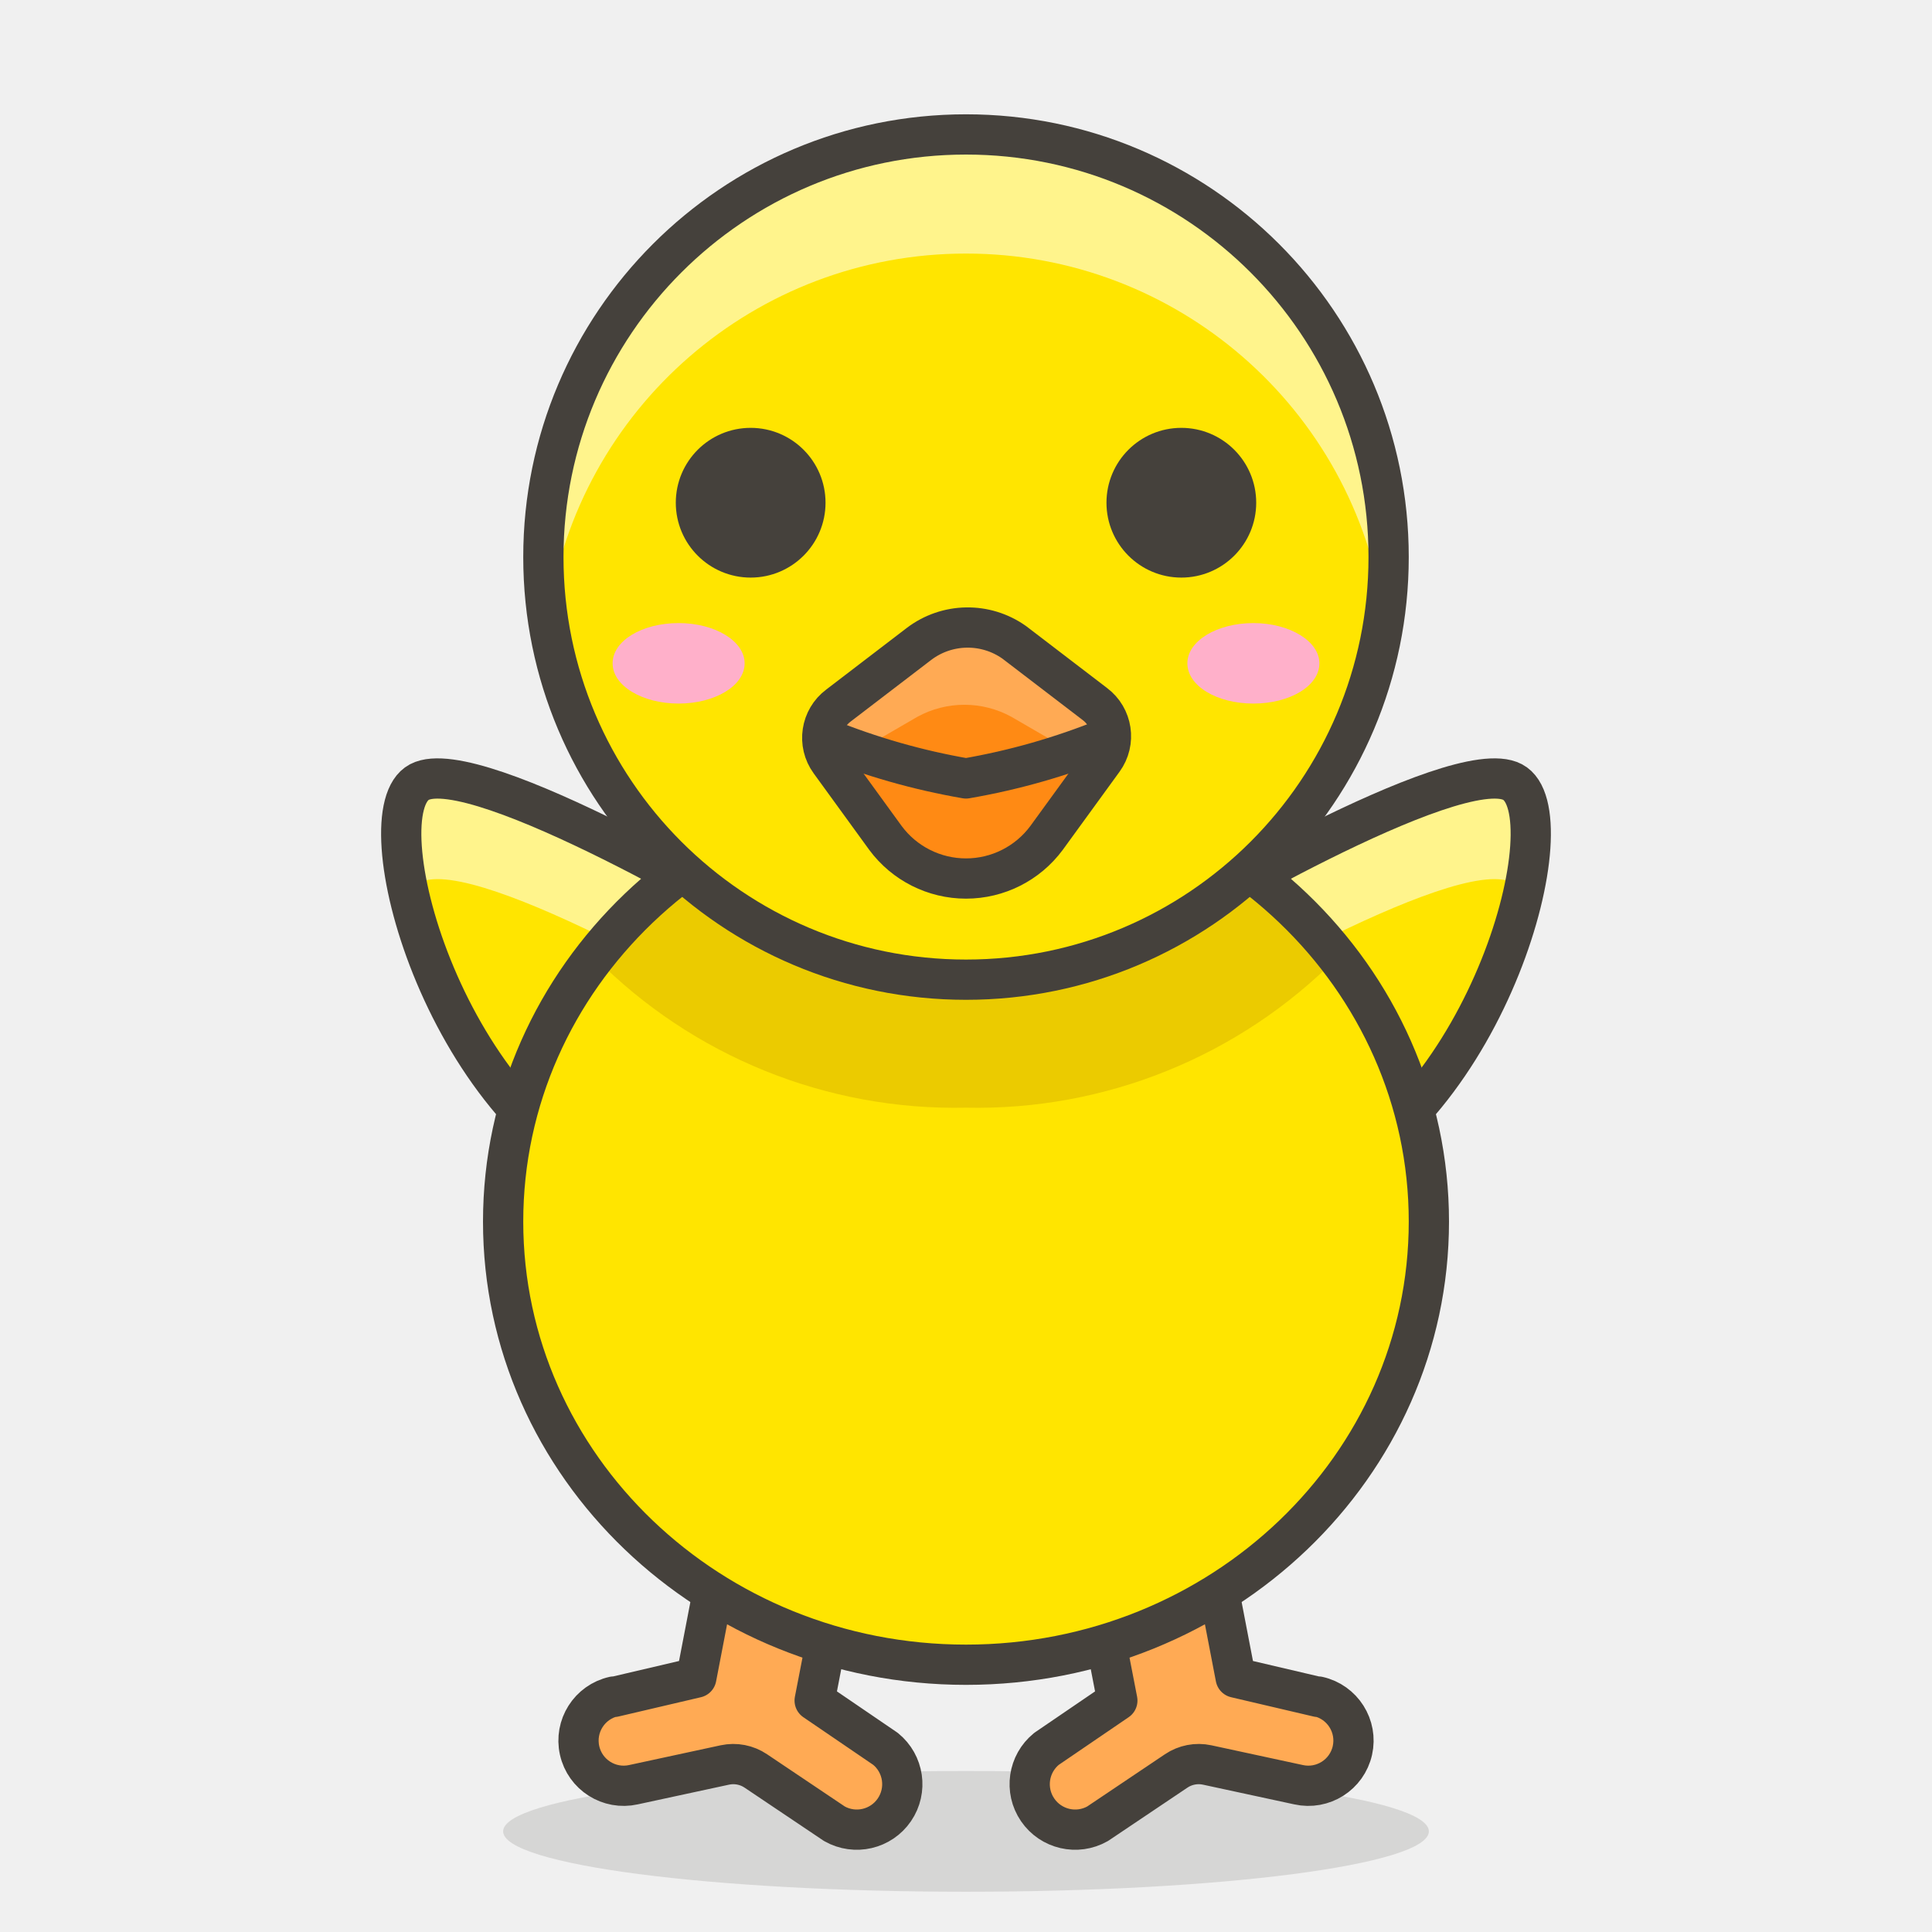
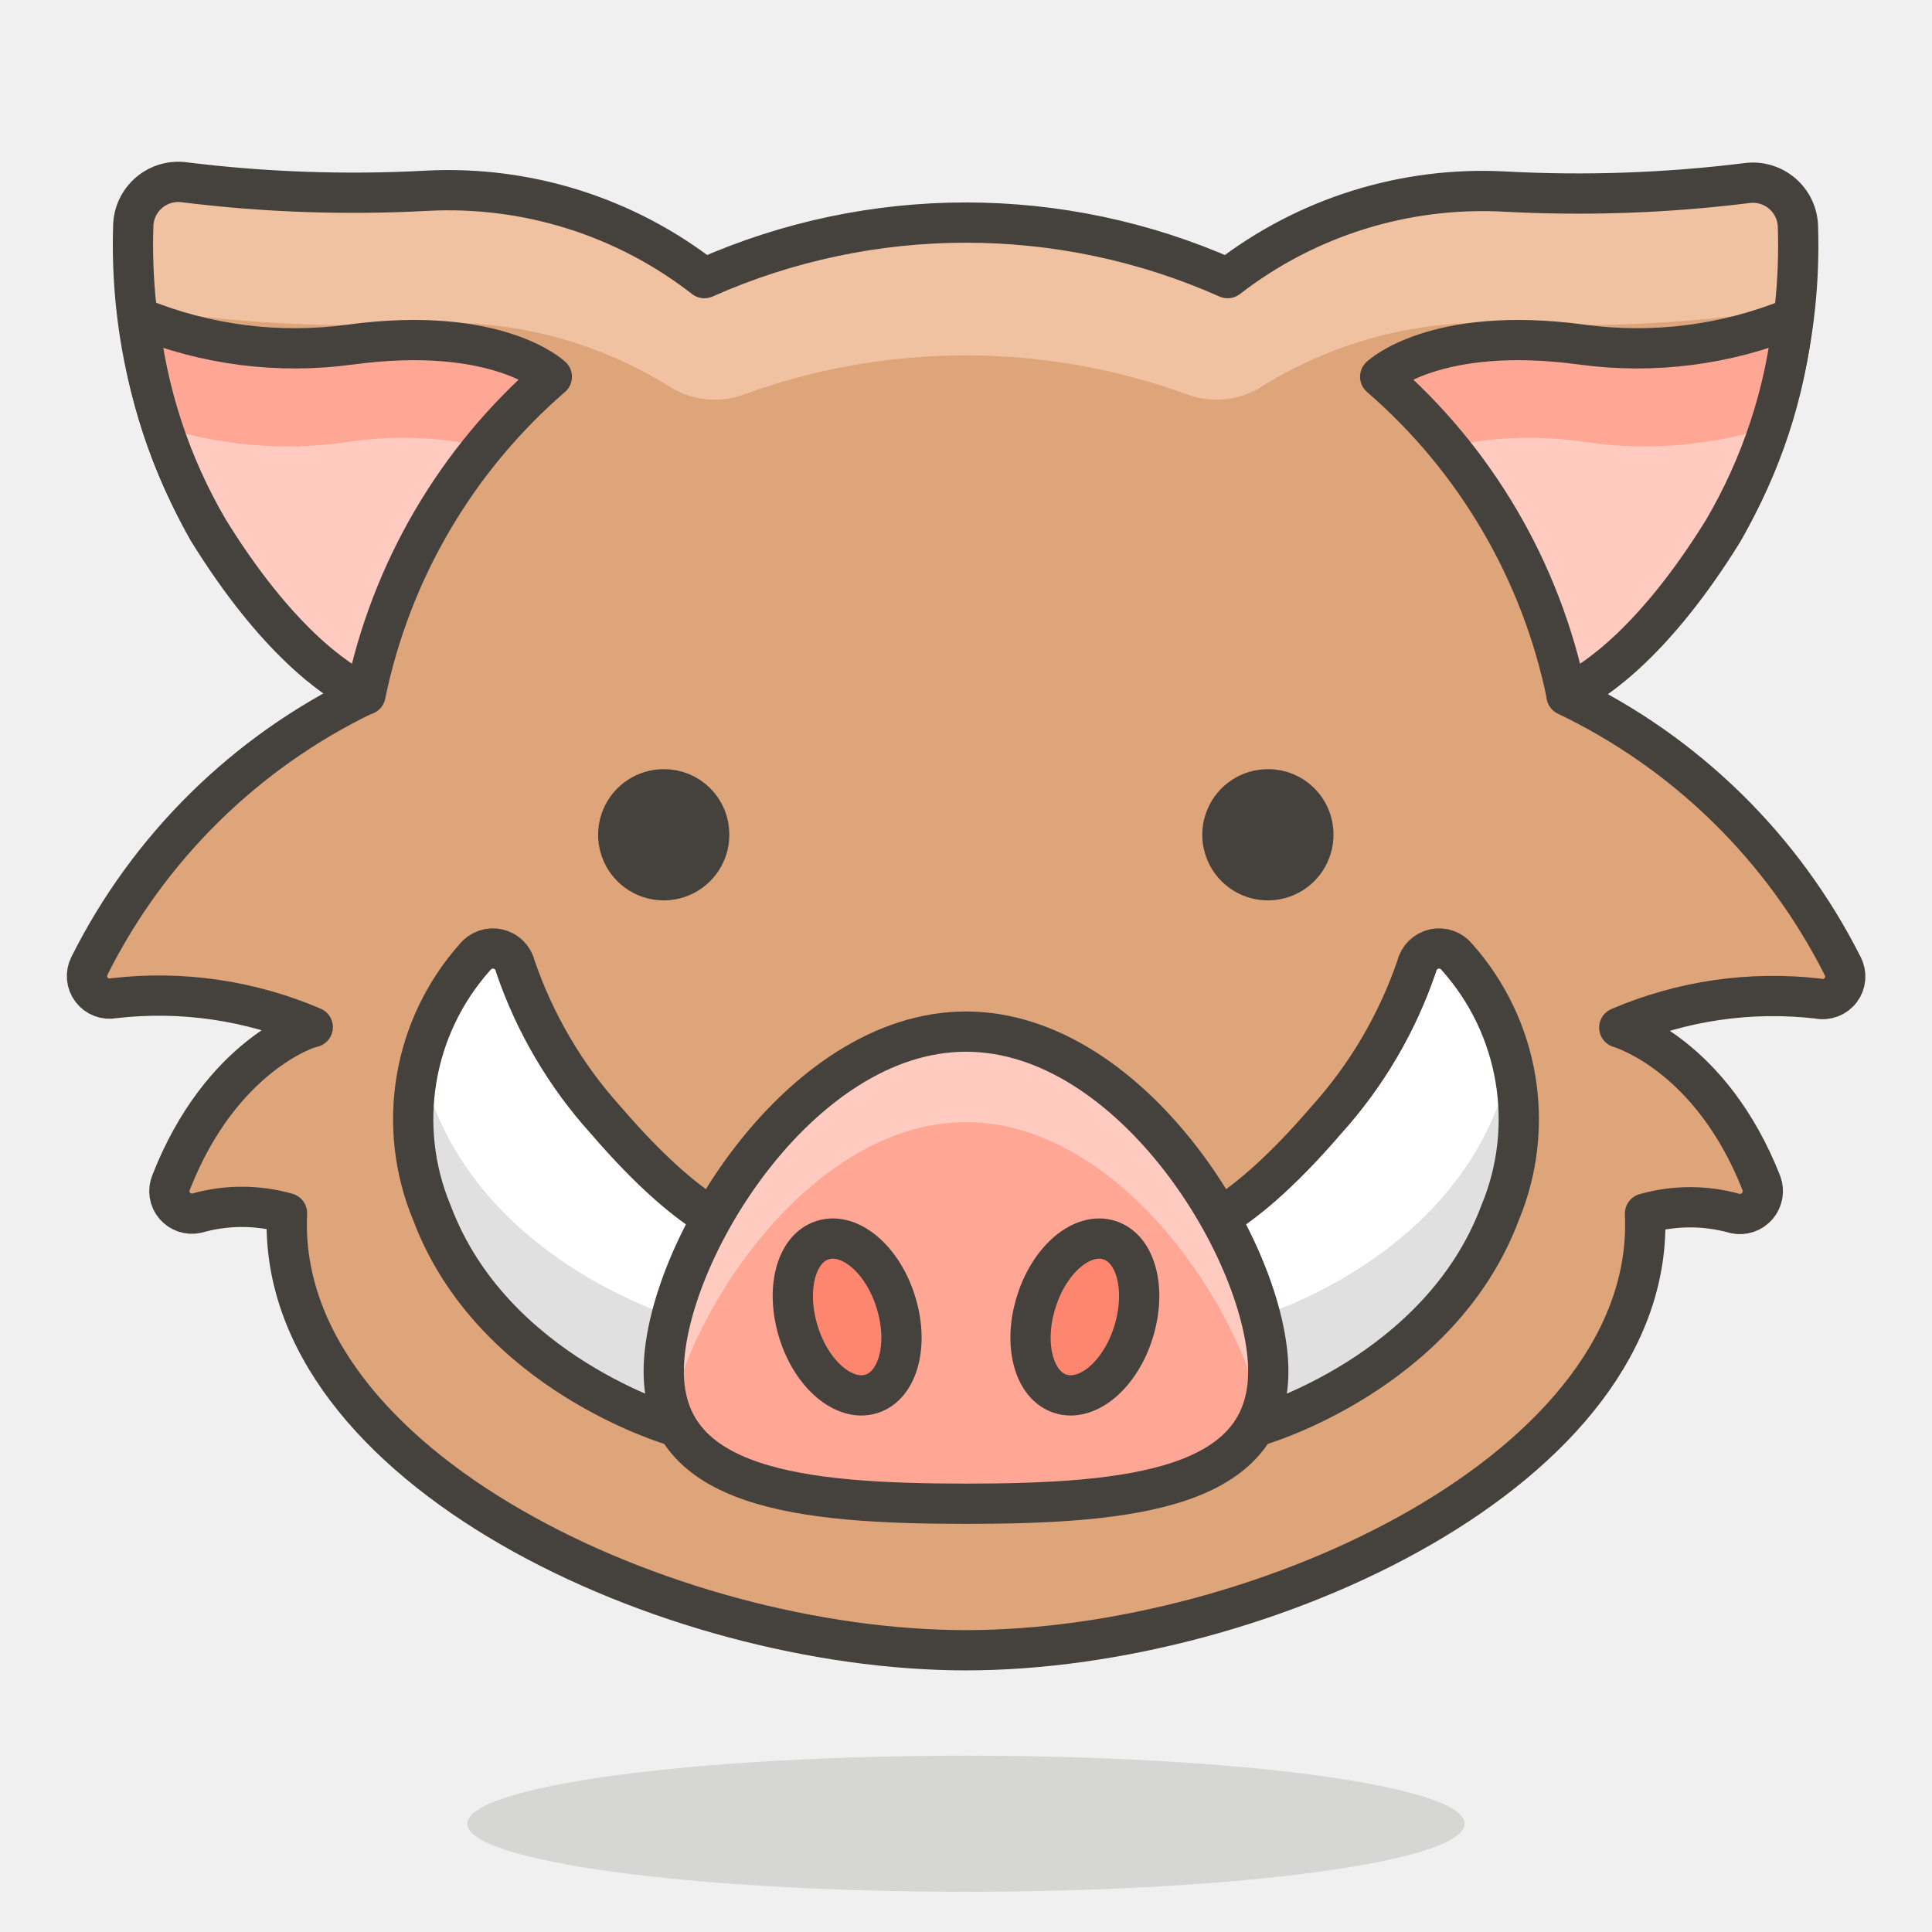
<svg xmlns="http://www.w3.org/2000/svg" width="48" height="48" viewBox="0 0 48 48">
-   <path fill="#45413c" d="M12.5 45.5a11.5 1.5 0 1 0 23 0a11.5 1.5 0 1 0-23 0" opacity="0.15" />
-   <path fill="#ffaa54" stroke="#45413c" stroke-linecap="round" stroke-linejoin="round" d="m32.75 42.16l-2.05-.48l-1.07-5.56l-2.95.56l1.08 5.57l-1.76 1.2a1.13 1.13 0 0 0 1.27 1.86L29.22 44a1 1 0 0 1 .77-.15l2.27.49a1.12 1.12 0 0 0 .49-2.19Zm-17.5 0l2.05-.48l1.07-5.56l2.95.56l-1.08 5.57l1.76 1.2a1.13 1.13 0 0 1-1.27 1.86L18.78 44a1 1 0 0 0-.77-.15l-2.27.49a1.12 1.12 0 0 1-.49-2.19Z" stroke-width="1" />
-   <path fill="#ffe500" d="M29.08 22.93s7.08-4.25 8.5-3.5s-.58 8.17-5 10s-3.5-6.5-3.5-6.5m-10.16 0s-7.08-4.25-8.5-3.5s.58 8.17 5 10s3.5-6.5 3.5-6.5" />
-   <path fill="#fff48c" d="M29.08 25.43s7.08-4.25 8.5-3.5a.76.76 0 0 1 .25.28c.32-1.4.25-2.51-.25-2.78c-1.42-.75-8.5 3.5-8.5 3.5a17.5 17.5 0 0 0 0 2.9c-.02-.25 0-.4 0-.4m-18.66-3.5c1.42-.75 8.5 3.5 8.5 3.5v.4a17.5 17.5 0 0 0 0-2.9s-7.08-4.25-8.5-3.5c-.5.27-.57 1.38-.25 2.78a.76.76 0 0 1 .25-.28" />
-   <path fill="none" stroke="#45413c" stroke-linecap="round" stroke-linejoin="round" d="M29.08 22.93s7.08-4.25 8.5-3.5s-.58 8.17-5 10s-3.5-6.5-3.5-6.5m-10.16 0s-7.08-4.25-8.5-3.5s.58 8.17 5 10s3.5-6.5 3.5-6.5" stroke-width="1" />
-   <path fill="#ffe500" d="M12.5 30.35a11.5 11.01 0 1 0 23 0a11.5 11.01 0 1 0-23 0" />
-   <path fill="#ebcb00" d="M24 27.52a12.58 12.58 0 0 0 9.22-3.73a11.78 11.78 0 0 0-18.44 0A12.58 12.58 0 0 0 24 27.52" />
-   <path fill="none" stroke="#45413c" stroke-linecap="round" stroke-linejoin="round" d="M12.5 30.35a11.5 11.01 0 1 0 23 0a11.5 11.01 0 1 0-23 0" stroke-width="1" />
-   <path fill="#ffe500" d="M13.5 13.84a10.5 10.5 0 1 0 21 0a10.5 10.5 0 1 0-21 0" />
-   <path fill="#fff48c" d="M24 6.3a10.48 10.48 0 0 1 10.38 9a10 10 0 0 0 .12-1.48a10.5 10.5 0 0 0-21 0a10 10 0 0 0 .12 1.48A10.48 10.48 0 0 1 24 6.3" />
-   <path fill="none" stroke="#45413c" stroke-linecap="round" stroke-linejoin="round" d="M13.5 13.84a10.5 10.5 0 1 0 21 0a10.5 10.5 0 1 0-21 0" stroke-width="1" />
-   <path fill="#ff8a14" d="m22.83 16l-2 1.53a1 1 0 0 0-.21 1.39l1.38 1.9a2.49 2.49 0 0 0 4 0l1.41-1.94a1 1 0 0 0-.21-1.39l-2-1.53a2 2 0 0 0-2.37.04" />
-   <path fill="#ffaa54" d="M20.7 19.05a.3.3 0 0 1 .09-.08l2-1.16a2.43 2.43 0 0 1 2.34 0l2 1.16a.3.3 0 0 1 .09.08l.12-.17a1 1 0 0 0-.21-1.39l-2-1.53a2 2 0 0 0-2.34 0l-2 1.53a1 1 0 0 0-.21 1.39Z" />
-   <path fill="none" stroke="#45413c" stroke-linecap="round" stroke-linejoin="round" d="m22.83 16l-2 1.53a1 1 0 0 0-.21 1.39l1.38 1.9a2.49 2.49 0 0 0 4 0l1.41-1.94a1 1 0 0 0-.21-1.39l-2-1.53a2 2 0 0 0-2.37.04" stroke-width="1" />
-   <path fill="none" stroke="#45413c" stroke-linecap="round" stroke-linejoin="round" d="M20.5 18.34a17 17 0 0 0 3.5 1a17 17 0 0 0 3.5-1" stroke-width="1" />
-   <path fill="#45413c" stroke="#45413c" stroke-linecap="round" stroke-linejoin="round" d="M27.99 12.49a1.36 1.36 0 1 0 2.72 0a1.36 1.36 0 1 0-2.72 0m-10.7 0a1.36 1.36 0 1 0 2.72 0a1.36 1.36 0 1 0-2.72 0" stroke-width="1" />
-   <path fill="#ffb0ca" d="M32.78 16.48c0 .56-.73 1-1.64 1s-1.64-.44-1.64-1s.74-1 1.64-1s1.64.45 1.64 1m-14.28 0c0 .56-.74 1-1.64 1s-1.64-.44-1.64-1s.73-1 1.64-1s1.64.45 1.64 1" />
+   <path fill="#dea47a" d="M45.78 24a14.86 14.86 0 0 0-6.86-6.72c.77-.36 2.23-1.4 3.89-4.08a14.43 14.43 0 0 0 1.86-7.55a1.12 1.12 0 0 0-1.28-1.1a34 34 0 0 1-6 .21a10.34 10.34 0 0 0-6.89 2.15a16 16 0 0 0-13 0a10.34 10.34 0 0 0-6.91-2.17a34 34 0 0 1-6-.21a1.12 1.12 0 0 0-1.28 1.1a14.43 14.43 0 0 0 1.86 7.55c1.66 2.68 3.12 3.72 3.89 4.08A14.86 14.86 0 0 0 2.22 24a.56.56 0 0 0 .61.8a9.7 9.7 0 0 1 4.94.72c-.09 0-2.28.69-3.52 3.86a.56.56 0 0 0 .64.76a4.1 4.1 0 0 1 2.24 0C6.84 36.46 16.63 41 24 41s17.16-4.54 16.87-10.85a4.1 4.1 0 0 1 2.24 0a.57.57 0 0 0 .65-.76c-1.25-3.17-3.44-3.83-3.53-3.86a9.7 9.7 0 0 1 4.94-.72a.56.56 0 0 0 .61-.81" />
+   <path fill="#f0c2a1" d="M4.61 7.82a34 34 0 0 0 6 .21a10.47 10.47 0 0 1 6 1.56a2.1 2.1 0 0 0 1.82.23a16.1 16.1 0 0 1 11.12 0a2.1 2.1 0 0 0 1.82-.23a10.47 10.47 0 0 1 6-1.56a34 34 0 0 0 6-.21a1.13 1.13 0 0 1 1.1.5a17.5 17.5 0 0 0 .18-2.69a1.12 1.12 0 0 0-1.28-1.1a34 34 0 0 1-6 .21a10.34 10.34 0 0 0-6.87 2.17a16 16 0 0 0-13 0a10.34 10.34 0 0 0-6.91-2.17a34 34 0 0 1-6-.21a1.12 1.12 0 0 0-1.28 1.1a17.5 17.5 0 0 0 .18 2.69a1.13 1.13 0 0 1 1.12-.5" />
+   <path fill="none" stroke="#45413c" stroke-linecap="round" stroke-linejoin="round" d="M45.78 24a14.86 14.86 0 0 0-6.86-6.72c.77-.36 2.23-1.4 3.89-4.08a14.43 14.43 0 0 0 1.86-7.55a1.12 1.12 0 0 0-1.28-1.1a34 34 0 0 1-6 .21a10.34 10.34 0 0 0-6.89 2.15a16 16 0 0 0-13 0a10.34 10.34 0 0 0-6.91-2.17a34 34 0 0 1-6-.21a1.12 1.12 0 0 0-1.28 1.1a14.43 14.43 0 0 0 1.86 7.55c1.66 2.68 3.12 3.72 3.89 4.08A14.86 14.86 0 0 0 2.22 24a.56.56 0 0 0 .61.8a9.7 9.7 0 0 1 4.94.72c-.09 0-2.28.69-3.52 3.86a.56.56 0 0 0 .64.76a4.1 4.1 0 0 1 2.24 0C6.84 36.46 16.63 41 24 41s17.16-4.54 16.87-10.85a4.1 4.1 0 0 1 2.24 0a.57.57 0 0 0 .65-.76c-1.25-3.17-3.44-3.83-3.53-3.86a9.7 9.7 0 0 1 4.94-.72a.56.56 0 0 0 .61-.81" stroke-width="1" />
+   <path fill="#ffcabf" d="M42.81 13.18a13.1 13.1 0 0 0 1.74-5.29a10.2 10.2 0 0 1-5.26.67c-3.65-.49-5 .8-5 .8a14.23 14.23 0 0 1 4.63 7.9c.77-.36 2.23-1.4 3.89-4.08" />
+   <path fill="#ffa694" d="M36 11.09a9.4 9.4 0 0 1 3.5-.09a10.3 10.3 0 0 0 4.5-.4a15.3 15.3 0 0 0 .57-2.71a10.2 10.2 0 0 1-5.26.67c-3.65-.49-5 .8-5 .8A14.4 14.4 0 0 1 36 11.09" />
+   <path fill="none" stroke="#45413c" stroke-linecap="round" stroke-linejoin="round" d="M42.81 13.18a13.1 13.1 0 0 0 1.74-5.29a10.2 10.2 0 0 1-5.26.67c-3.65-.49-5 .8-5 .8a14.23 14.23 0 0 1 4.63 7.9c.77-.36 2.23-1.4 3.89-4.08" stroke-width="1" />
+   <path fill="#ffcabf" d="M5.19 13.18a13.1 13.1 0 0 1-1.74-5.29a10.2 10.2 0 0 0 5.26.67c3.65-.49 5 .8 5 .8a14.23 14.23 0 0 0-4.63 7.9c-.77-.36-2.23-1.4-3.89-4.08" />
+   <path fill="#ffa694" d="M12 11.09A9.4 9.4 0 0 0 8.5 11a10.3 10.3 0 0 1-4.5-.4a14.5 14.5 0 0 1-.58-2.71a10.2 10.2 0 0 0 5.26.67c3.65-.49 5 .8 5 .8A14.4 14.4 0 0 0 12 11.09" />
+   <path fill="none" stroke="#45413c" stroke-linecap="round" stroke-linejoin="round" d="M5.19 13.18a13.1 13.1 0 0 1-1.74-5.29a10.2 10.2 0 0 0 5.26.67c3.65-.49 5 .8 5 .8a14.23 14.23 0 0 0-4.63 7.9c-.77-.36-2.23-1.4-3.89-4.08" stroke-width="1" />
+   <path fill="#fff" d="M29.41 30.61s1.15 0 3.54-2.78A11 11 0 0 0 35.2 24a.57.57 0 0 1 1-.22a6.05 6.05 0 0 1 1.07 6.35c-1.5 4-6 5.29-6 5.29Zm-10.82 0s-1.15 0-3.54-2.78A11 11 0 0 1 12.8 24a.57.57 0 0 0-1-.22a6.05 6.05 0 0 0-1.07 6.35c1.5 4 6 5.29 6 5.29Z" />
+   <path fill="#e0e0e0" d="M37.23 27.43c-1.5 4-6 5.29-6 5.29l-.94-2.46a2 2 0 0 1-.89.35l1.83 4.78s4.49-1.31 6-5.29a6.2 6.2 0 0 0 .29-3.68a7.5 7.5 0 0 1-.29 1.01m-20.47 5.29s-4.49-1.31-6-5.29a7.5 7.5 0 0 1-.29-1a6.2 6.2 0 0 0 .29 3.68c1.5 4 6 5.29 6 5.29l1.83-4.78a2 2 0 0 1-.89-.35Z" />
+   <path fill="none" stroke="#45413c" stroke-linecap="round" stroke-linejoin="round" d="M29.41 30.61s1.15 0 3.54-2.78A11 11 0 0 0 35.2 24a.57.57 0 0 1 1-.22a6.05 6.05 0 0 1 1.07 6.35c-1.5 4-6 5.29-6 5.29Zm-10.82 0s-1.15 0-3.54-2.78A11 11 0 0 1 12.8 24a.57.57 0 0 0-1-.22a6.05 6.05 0 0 0-1.07 6.35c1.5 4 6 5.29 6 5.29Z" stroke-width="1" />
+   <path fill="#45413c" stroke="#45413c" stroke-linecap="round" stroke-linejoin="round" d="M17.62 20.73a1.13 1.13 0 1 1-1.13-1.12a1.12 1.12 0 0 1 1.13 1.12m15.01 0a1.13 1.13 0 1 1-1.12-1.12a1.12 1.12 0 0 1 1.12 1.12" stroke-width="1" />
+   <path fill="#ffa694" d="M31.51 34.07c0 2.9-3.36 3.29-7.51 3.29s-7.51-.39-7.51-3.29s3.36-8.44 7.51-8.44s7.51 5.54 7.51 8.44" />
+   <path fill="#ffcabf" d="M24 27.88c3.61 0 6.62 4.19 7.34 7.2a2.9 2.9 0 0 0 .17-1c0-2.9-3.36-8.44-7.51-8.44s-7.51 5.54-7.51 8.44a2.9 2.9 0 0 0 .17 1c.72-3.01 3.73-7.2 7.34-7.2" />
+   <path fill="none" stroke="#45413c" stroke-linecap="round" stroke-linejoin="round" d="M31.51 34.07c0 2.9-3.36 3.29-7.51 3.29s-7.51-.39-7.51-3.29s3.36-8.44 7.51-8.44s7.51 5.54 7.51 8.44" stroke-width="1" />
+   <path fill="#ff866e" stroke="#45413c" stroke-linecap="round" stroke-linejoin="round" d="M22.25 32.33c.34 1.06.07 2.09-.6 2.3s-1.48-.47-1.81-1.53s-.07-2.08.6-2.29s1.48.47 1.81 1.52m3.5 0c-.34 1.06-.07 2.09.6 2.3s1.48-.47 1.81-1.53s.07-2.08-.6-2.29s-1.48.47-1.81 1.52" stroke-width="1" />
+   <path fill="#45413c" d="M11.61 45.31a12.39 1.69 0 1 0 24.78 0a12.39 1.69 0 1 0-24.78 0" opacity="0.15" />
</svg>
